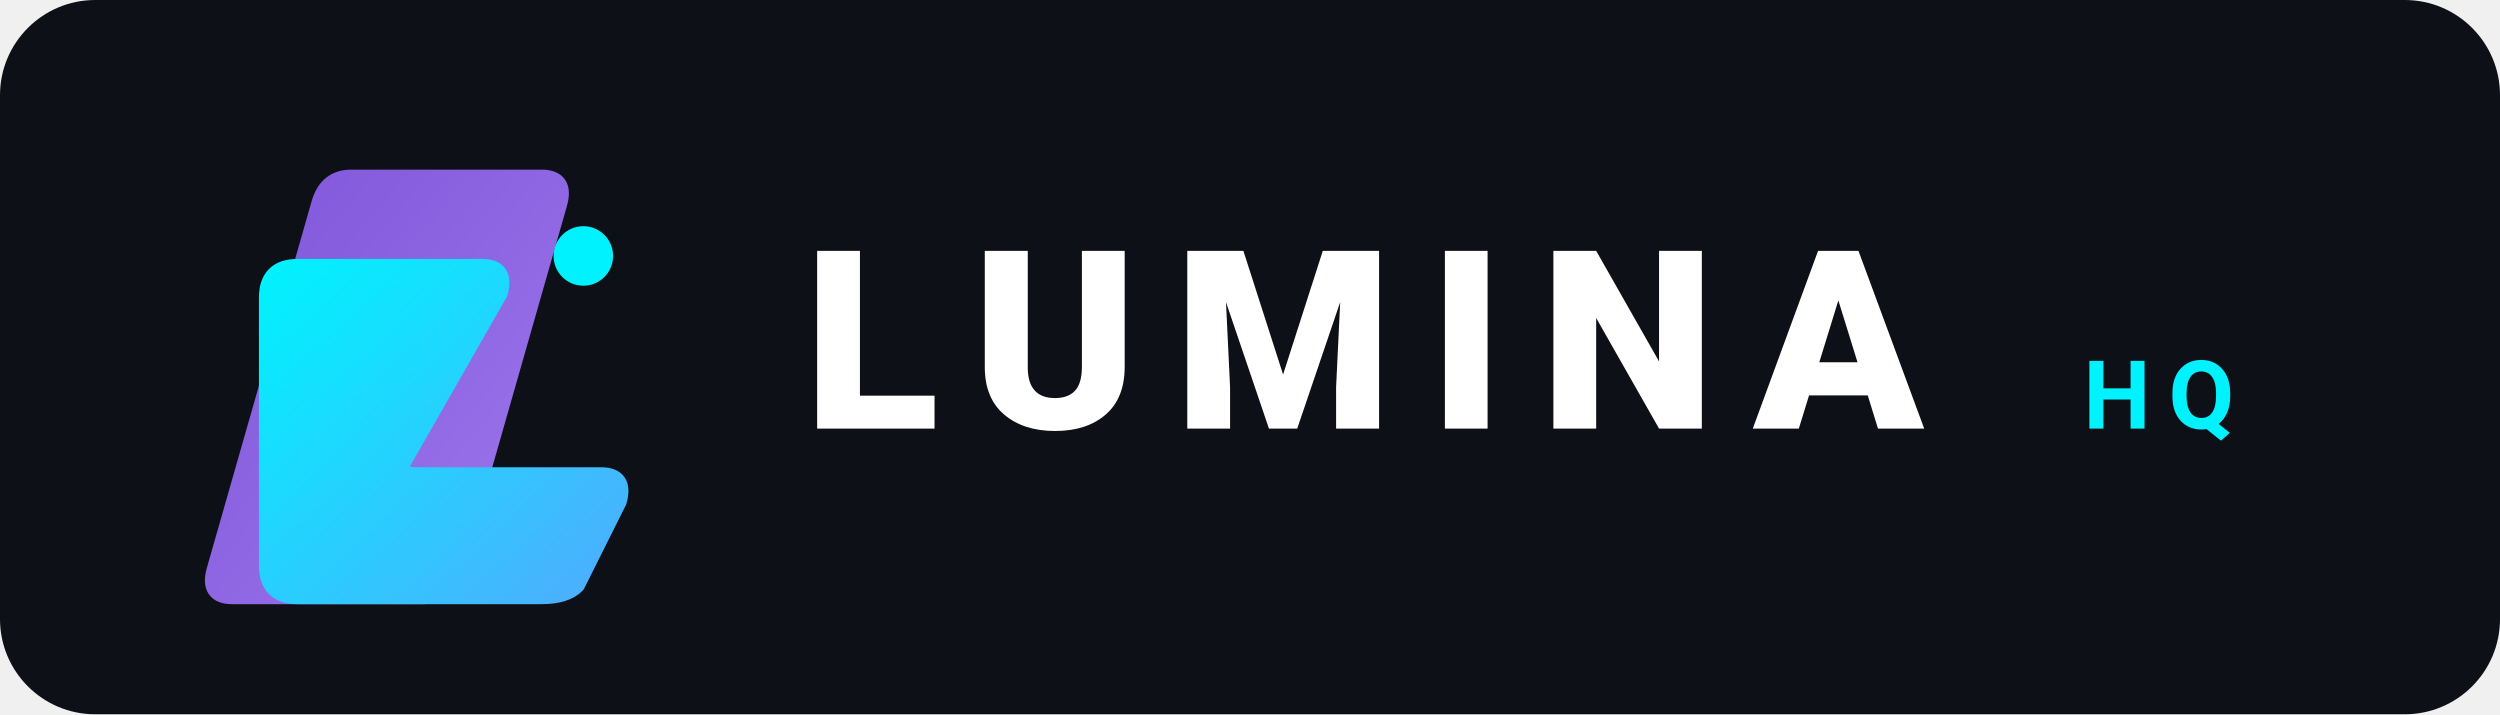
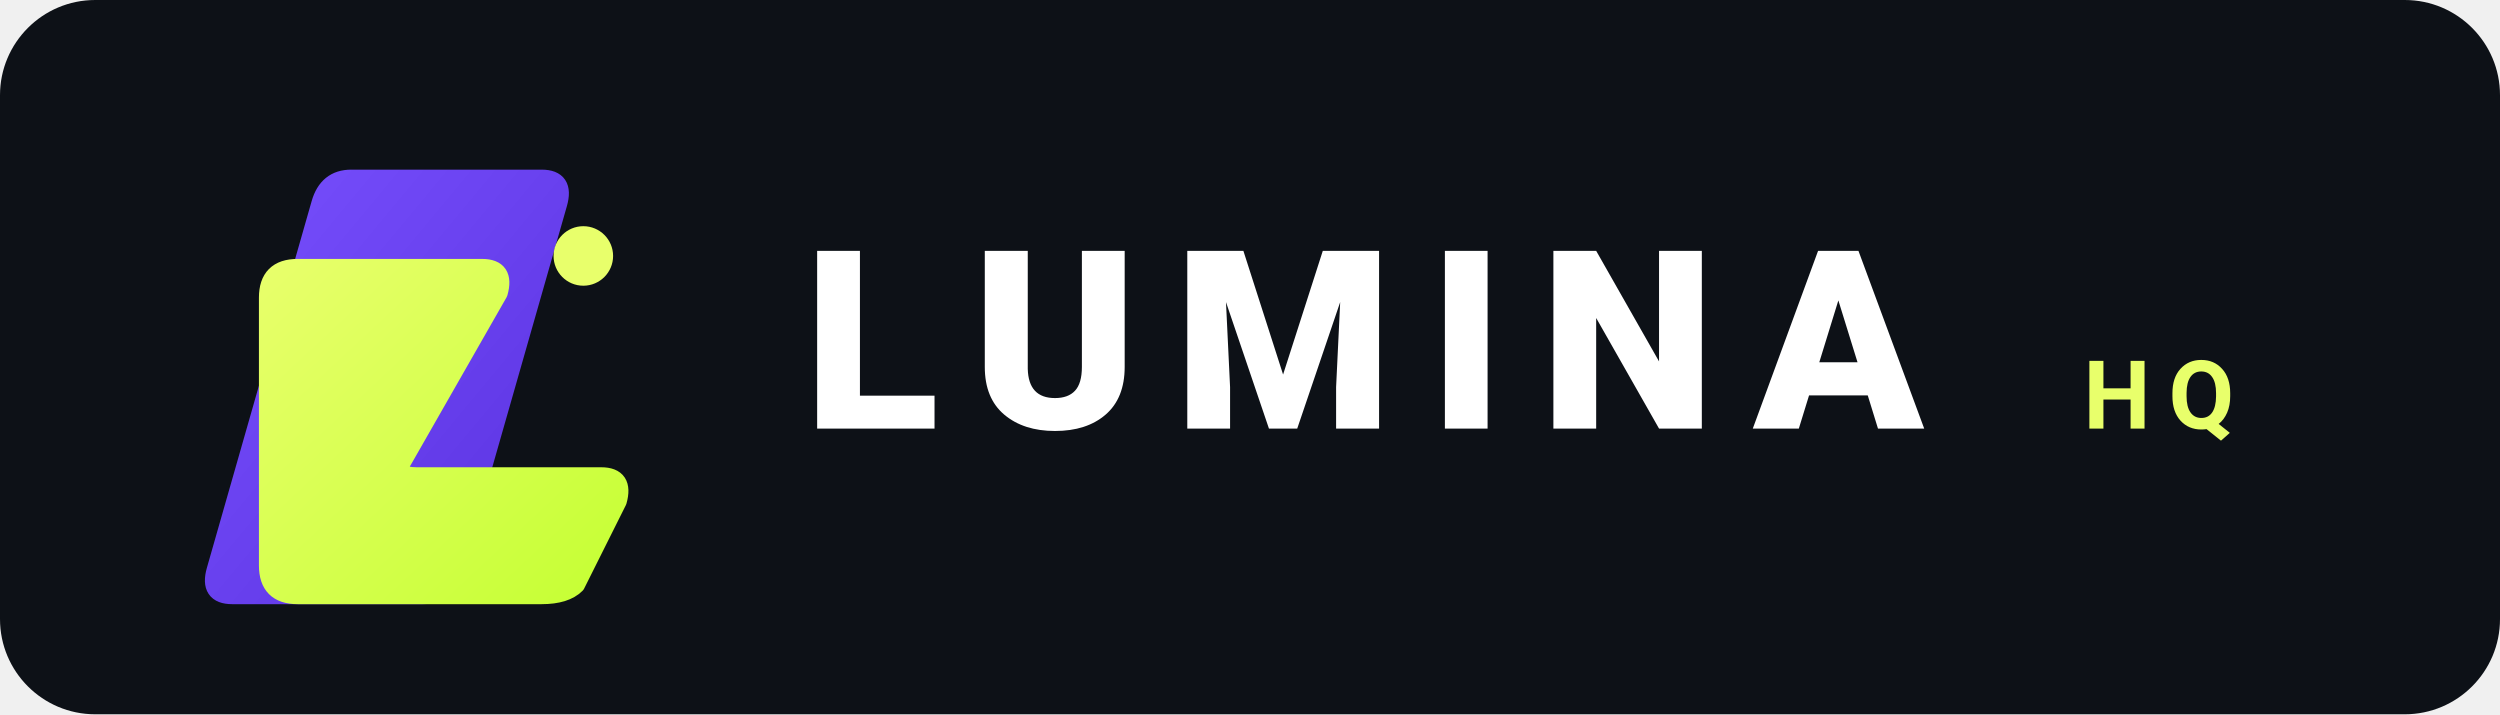
<svg xmlns="http://www.w3.org/2000/svg" viewBox="0 0 420 120" width="100%" height="100%">
  <defs>
-     <linearGradient id="lumina-cyan" x1="0%" y1="0%" x2="100%" y2="100%">
-       <stop offset="0%" stop-color="#00F2FE" />
-       <stop offset="100%" stop-color="#4FACFE" />
+     <linearGradient id="lumina-lime" x1="0%" y1="0%" x2="100%" y2="100%">
+       <stop offset="0%" stop-color="#e8ff6b" />
+       <stop offset="100%" stop-color="#c5ff33" />
    </linearGradient>
-     <linearGradient id="lumina-purple" x1="0%" y1="0%" x2="100%" y2="100%">
-       <stop offset="0%" stop-color="#7F56D9" />
-       <stop offset="100%" stop-color="#9E77ED" />
+     <linearGradient id="lumina-violet" x1="0%" y1="0%" x2="100%" y2="100%">
+       <stop offset="0%" stop-color="#774ffd" />
+       <stop offset="100%" stop-color="#5a32e0" />
    </linearGradient>
  </defs>
  <rect width="420" height="120" rx="16" fill="#0D1117" />
  <g transform="translate(30, 20)">
-     <path d="M 29 10 L 61 10 Q 65 10 63.8 14.2 L 46.2 75.8 Q 45 80 41 80 L 9 80 Q 5 80 6.2 75.8 L 23.8 14.2 Q 25 10 29 10 Z" fill="url(#lumina-purple)" stroke="url(#lumina-purple)" stroke-width="3" stroke-linejoin="round" stroke-linecap="round" />
-     <path d="M 15 30 Q 15 25 20 25 L 51 25 Q 55 25 53.8 29.2 L 37.8 57.2 Q 36 60 40 60 L 71 60 Q 75 60 73.8 64.2 L 66.8 78.2 Q 65 80 61 80 L 20 80 Q 15 80 15 75 Z" fill="url(#lumina-cyan)" stroke="url(#lumina-cyan)" stroke-width="3" stroke-linejoin="round" stroke-linecap="round" />
-     <circle cx="68" cy="23" r="5" fill="#00F2FE" />
+     <path d="M 29 10 L 61 10 Q 65 10 63.8 14.2 L 46.2 75.8 Q 45 80 41 80 L 9 80 Q 5 80 6.2 75.8 L 23.8 14.2 Q 25 10 29 10 Z" fill="url(#lumina-violet)" stroke="url(#lumina-violet)" stroke-width="3" stroke-linejoin="round" stroke-linecap="round" />
+     <path d="M 15 30 Q 15 25 20 25 L 51 25 Q 55 25 53.8 29.2 L 37.8 57.2 Q 36 60 40 60 L 71 60 Q 75 60 73.8 64.2 L 66.8 78.2 Q 65 80 61 80 L 20 80 Q 15 80 15 75 Z" fill="url(#lumina-lime)" stroke="url(#lumina-lime)" stroke-width="3" stroke-linejoin="round" stroke-linecap="round" />
+     <circle cx="68" cy="23" r="5" fill="#e8ff6b" />
  </g>
  <text x="135" y="72" font-family="system-ui, -apple-system, 'Segoe UI', Roboto, sans-serif" font-size="42" font-weight="800" letter-spacing="6" fill="#FFFFFF">LUMINA</text>
-   <text x="350" y="72" font-family="system-ui, -apple-system, 'Segoe UI', Roboto, sans-serif" font-size="16" font-weight="600" letter-spacing="3" fill="#00F2FE">HQ</text>
+   <text x="350" y="72" font-family="system-ui, -apple-system, 'Segoe UI', Roboto, sans-serif" font-size="16" font-weight="600" letter-spacing="3" fill="#e8ff6b">HQ</text>
</svg>
